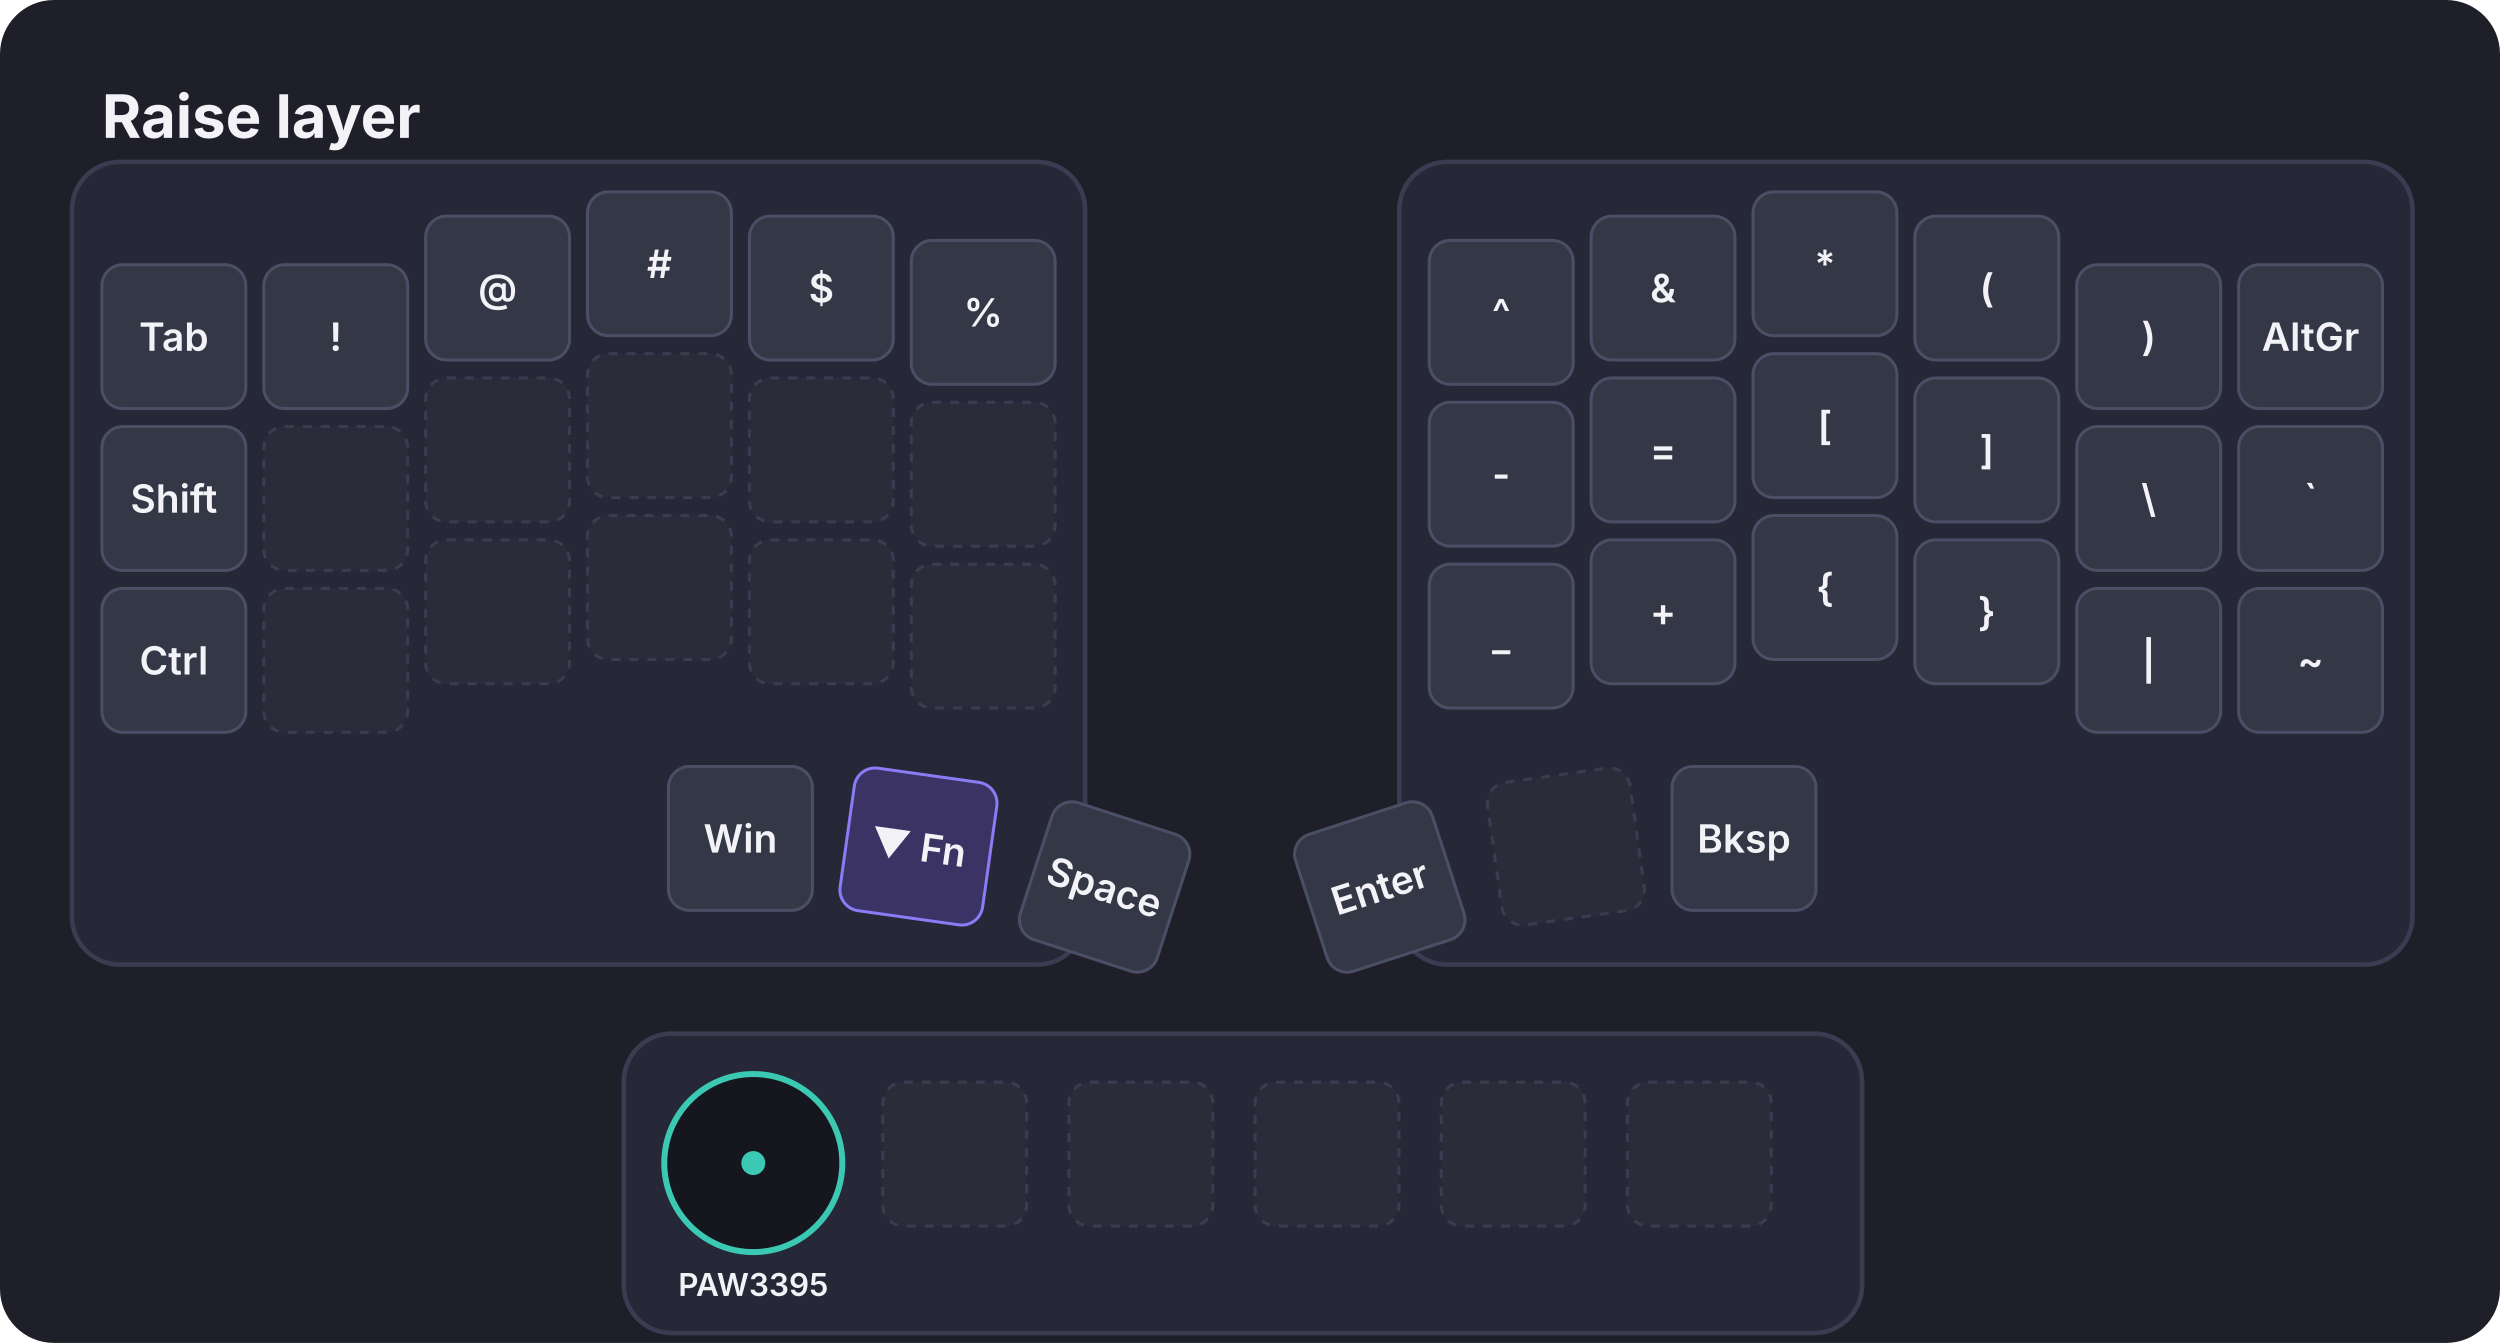
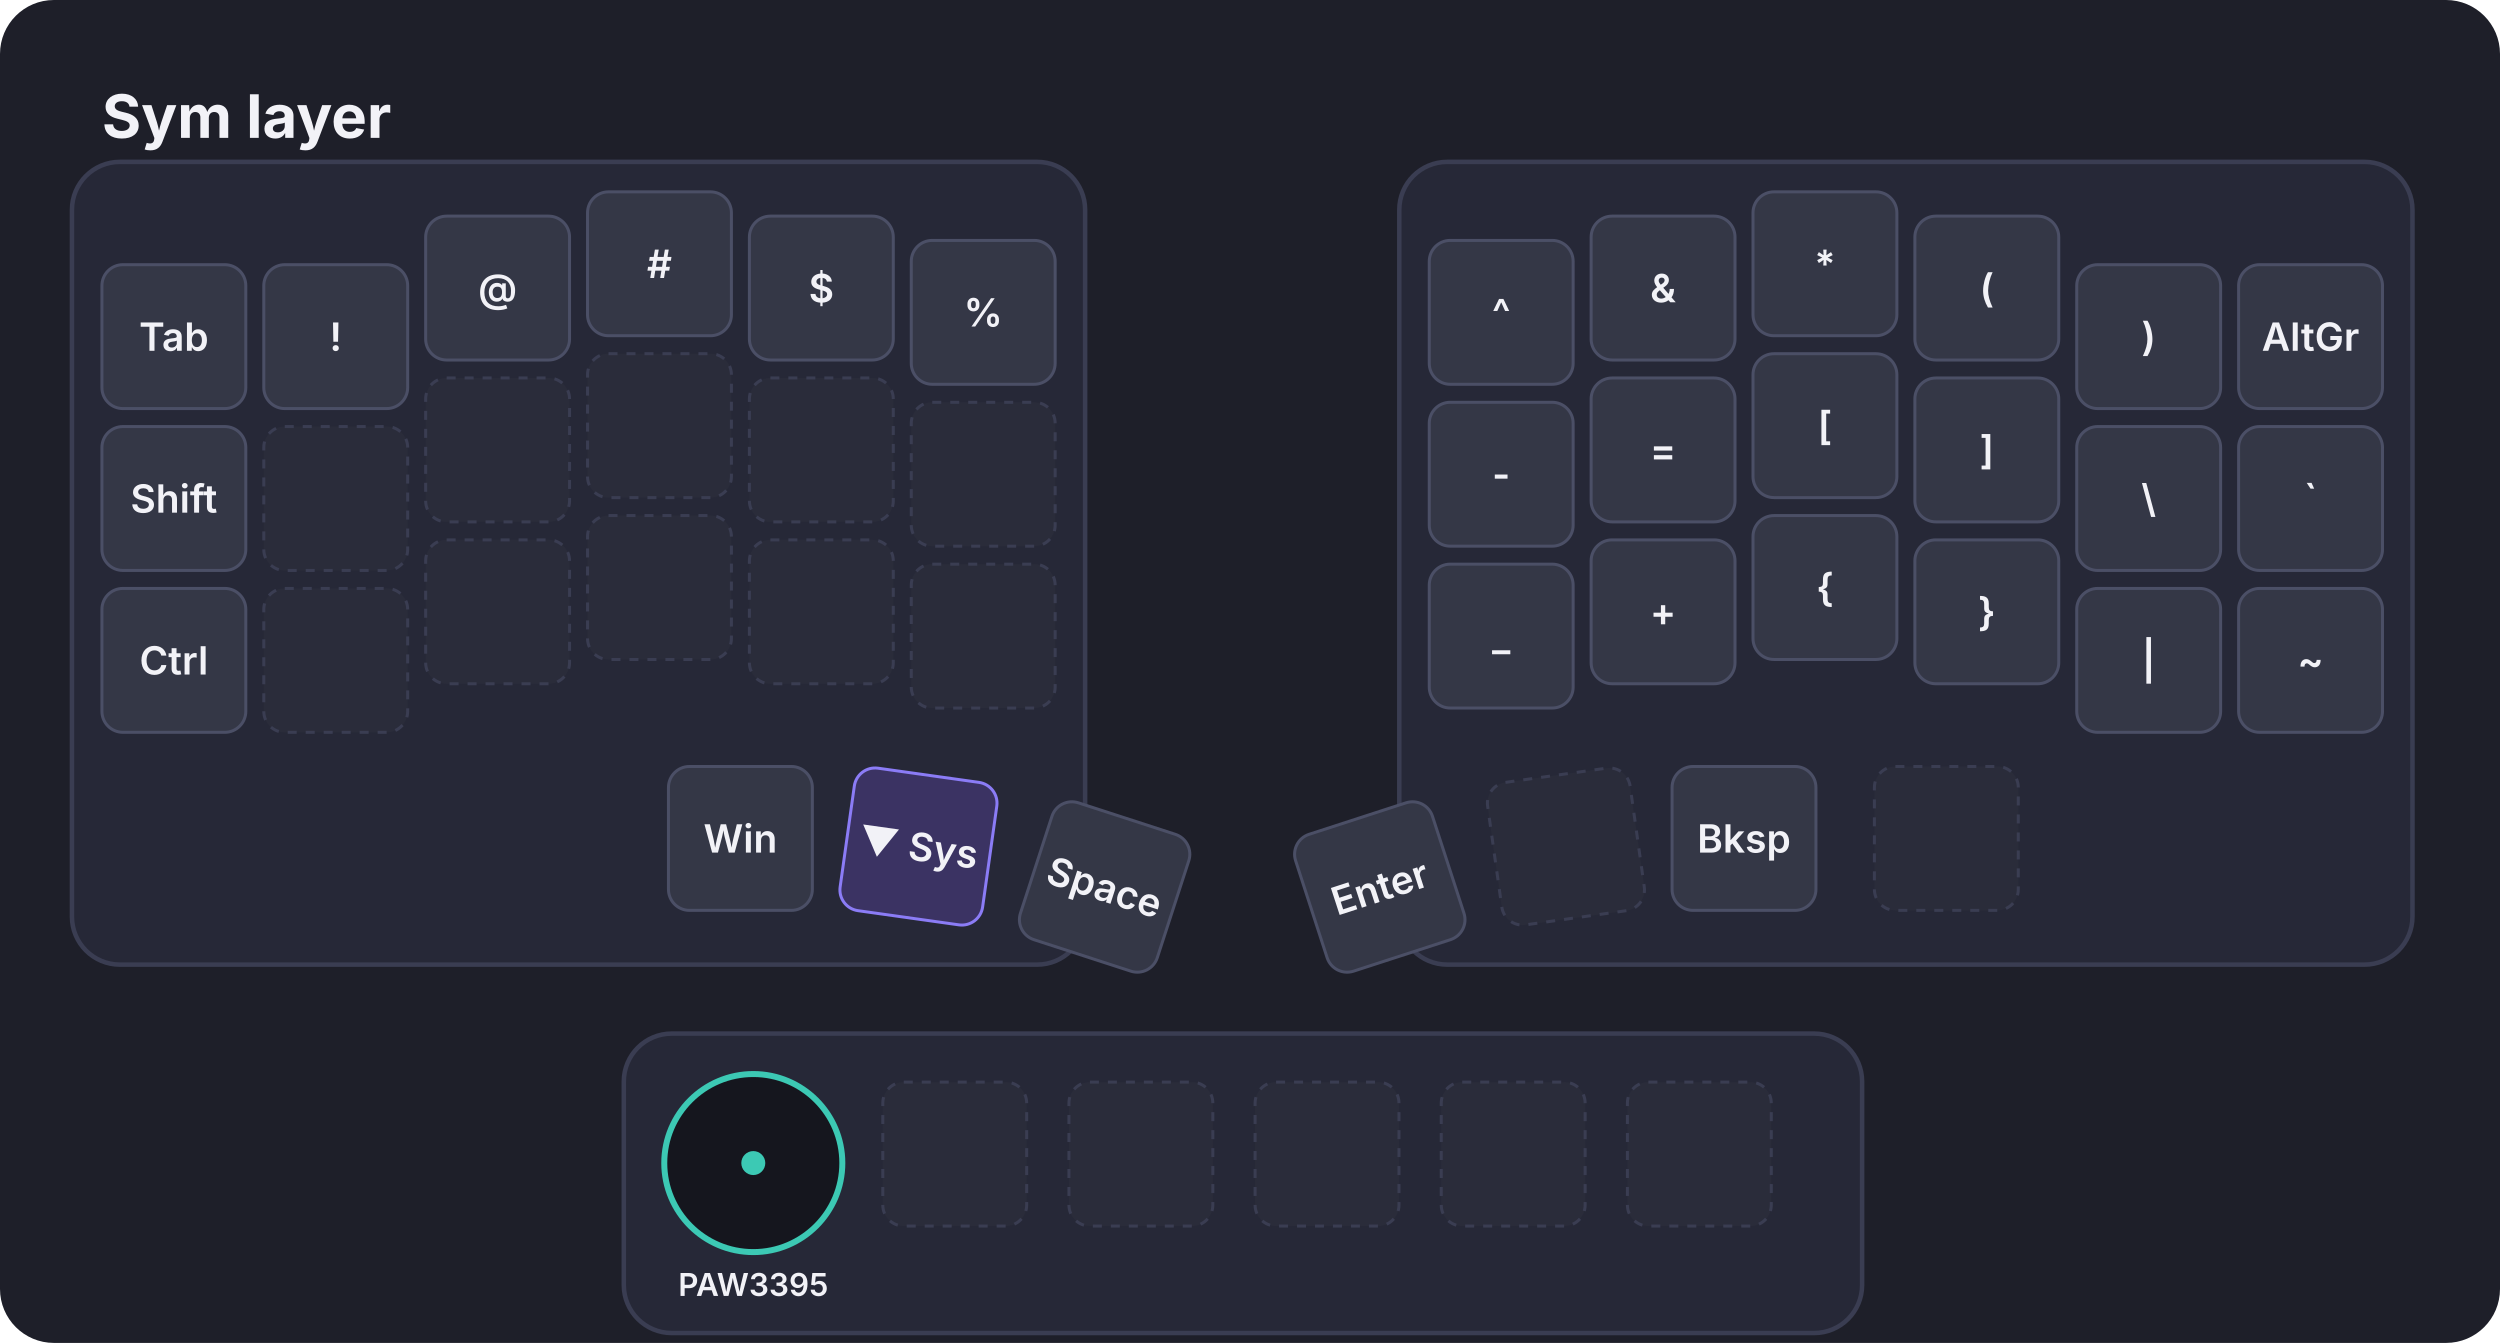
<svg xmlns="http://www.w3.org/2000/svg" width="834" height="448" viewBox="0 0 834 448">
  <style>
  .bg { fill: #1e1f29; }
  .half { fill: #262837; stroke: #3a3d52; stroke-width: 1.5; }
  .key { fill: #343746; stroke: #4b4f66; stroke-width: 1; }
  .lbl { fill: #f2f2f7; font: 600 13px 'Inter','Segoe UI',Helvetica,Arial,sans-serif; text-anchor: middle; dominant-baseline: central; }
  .small { font-size: 10.5px; }
  .title { fill: #f2f2f7; font: 700 20px 'Inter','Segoe UI',Helvetica,Arial,sans-serif; }
  .sub { fill: #9a9cb3; font: 500 12px 'Inter','Segoe UI',Helvetica,Arial,sans-serif; }
  .kind-layer { fill: #3b3363; stroke: #8b7cf6; }
  .kind-toggle { fill: #4a2a55; stroke: #e07cf6; }
  .kind-rgb { fill: #4a2236; stroke: #f57cb6; }
  .kind-mouse { fill: #1f4a4a; stroke: #3cc9b4; }
  .kind-bt { fill: #1f3a5c; stroke: #4c9cf5; }
  .kind-danger { fill: #5c1f2a; stroke: #f5576c; }
  .kind-macro { fill: #4d3d1d; stroke: #f5b84c; }
  .kind-trans { fill: #2a2c3a; stroke: #3a3d52; stroke-dasharray: 3 3; }
  .sensor { fill: #15161e; stroke: #3cc9b4; stroke-width: 2; }
  .sensor-dot { fill: #3cc9b4; }
  .wire { fill: none; stroke-width: 2.2; }
  .pin { fill: #f2f2f7; font: 500 11.5px 'JetBrains Mono','Fira Code',Menlo,monospace; dominant-baseline: central; }
  .pinbox { fill: #343746; stroke: #4b4f66; }
  .board { fill: #17351f; stroke: #3ccf6e; stroke-width: 2; }
</style>
  <rect class="bg" width="100%" height="100%" rx="18" />
-   <text class="title" x="34" y="46">Raise layer</text>
+   <text class="title" x="34" y="46">Sym layer</text>
  <rect class="half" x="24" y="54" width="338" height="267.8" rx="16" />
  <rect class="half" x="466.8" y="54" width="338" height="267.8" rx="16" />
  <rect class="half" x="208.1" y="344.8" width="413.1" height="99.9" rx="16" />
  <circle class="sensor" cx="251.3" cy="388.0" r="29.7" />
  <circle class="sensor-dot" cx="251.3" cy="388.0" r="4" />
  <text class="lbl small" x="251.3" y="428.5">PAW3395</text>
  <g>
    <rect class="key" x="34.0" y="88.3" width="48" height="48" rx="7" />
    <text class="lbl" x="58.0" y="112.3">Tab</text>
  </g>
  <g>
    <rect class="key" x="88.0" y="88.3" width="48" height="48" rx="7" />
    <text class="lbl" x="112.0" y="112.3">!</text>
  </g>
  <g>
    <rect class="key" x="142.0" y="72.1" width="48" height="48" rx="7" />
    <text class="lbl" x="166.0" y="96.1">@</text>
  </g>
  <g>
    <rect class="key" x="196.0" y="64.0" width="48" height="48" rx="7" />
    <text class="lbl" x="220.0" y="88.0">#</text>
  </g>
  <g>
    <rect class="key" x="250.0" y="72.1" width="48" height="48" rx="7" />
    <text class="lbl" x="274.0" y="96.1">$</text>
  </g>
  <g>
    <rect class="key" x="304.0" y="80.2" width="48" height="48" rx="7" />
    <text class="lbl" x="328.0" y="104.2">%</text>
  </g>
  <g>
    <rect class="key" x="476.8" y="80.2" width="48" height="48" rx="7" />
    <text class="lbl" x="500.8" y="104.2">^</text>
  </g>
  <g>
    <rect class="key" x="530.8" y="72.1" width="48" height="48" rx="7" />
    <text class="lbl" x="554.8" y="96.1">&amp;</text>
  </g>
  <g>
    <rect class="key" x="584.8" y="64.0" width="48" height="48" rx="7" />
    <text class="lbl" x="608.8" y="88.0">*</text>
  </g>
  <g>
    <rect class="key" x="638.8" y="72.1" width="48" height="48" rx="7" />
    <text class="lbl" x="662.8" y="96.1">(</text>
  </g>
  <g>
    <rect class="key" x="692.8" y="88.3" width="48" height="48" rx="7" />
    <text class="lbl" x="716.8" y="112.3">)</text>
  </g>
  <g>
    <rect class="key" x="746.8" y="88.3" width="48" height="48" rx="7" />
    <text class="lbl" x="770.8" y="112.3">AltGr</text>
  </g>
  <g>
    <rect class="key" x="34.0" y="142.3" width="48" height="48" rx="7" />
    <text class="lbl" x="58.0" y="166.3">Shift</text>
  </g>
  <g>
    <rect class="key kind-trans" x="88.0" y="142.3" width="48" height="48" rx="7" />
  </g>
  <g>
    <rect class="key kind-trans" x="142.0" y="126.1" width="48" height="48" rx="7" />
  </g>
  <g>
    <rect class="key kind-trans" x="196.0" y="118.0" width="48" height="48" rx="7" />
  </g>
  <g>
    <rect class="key kind-trans" x="250.0" y="126.1" width="48" height="48" rx="7" />
  </g>
  <g>
    <rect class="key kind-trans" x="304.0" y="134.2" width="48" height="48" rx="7" />
  </g>
  <g>
    <rect class="key" x="476.8" y="134.2" width="48" height="48" rx="7" />
    <text class="lbl" x="500.8" y="158.2">-</text>
  </g>
  <g>
    <rect class="key" x="530.8" y="126.1" width="48" height="48" rx="7" />
    <text class="lbl" x="554.8" y="150.1">=</text>
  </g>
  <g>
    <rect class="key" x="584.8" y="118.0" width="48" height="48" rx="7" />
    <text class="lbl" x="608.8" y="142.0">[</text>
  </g>
  <g>
    <rect class="key" x="638.8" y="126.1" width="48" height="48" rx="7" />
    <text class="lbl" x="662.8" y="150.1">]</text>
  </g>
  <g>
    <rect class="key" x="692.8" y="142.3" width="48" height="48" rx="7" />
    <text class="lbl" x="716.8" y="166.3">\</text>
  </g>
  <g>
    <rect class="key" x="746.8" y="142.3" width="48" height="48" rx="7" />
    <text class="lbl" x="770.8" y="166.3">`</text>
  </g>
  <g>
    <rect class="key" x="34.0" y="196.3" width="48" height="48" rx="7" />
    <text class="lbl" x="58.0" y="220.3">Ctrl</text>
  </g>
  <g>
    <rect class="key kind-trans" x="88.0" y="196.3" width="48" height="48" rx="7" />
  </g>
  <g>
    <rect class="key kind-trans" x="142.0" y="180.1" width="48" height="48" rx="7" />
  </g>
  <g>
    <rect class="key kind-trans" x="196.0" y="172.0" width="48" height="48" rx="7" />
  </g>
  <g>
    <rect class="key kind-trans" x="250.0" y="180.1" width="48" height="48" rx="7" />
  </g>
  <g>
    <rect class="key kind-trans" x="304.0" y="188.2" width="48" height="48" rx="7" />
  </g>
  <g>
    <rect class="key" x="476.8" y="188.2" width="48" height="48" rx="7" />
    <text class="lbl" x="500.8" y="212.2">_</text>
  </g>
  <g>
    <rect class="key" x="530.8" y="180.1" width="48" height="48" rx="7" />
    <text class="lbl" x="554.8" y="204.1">+</text>
  </g>
  <g>
    <rect class="key" x="584.8" y="172.0" width="48" height="48" rx="7" />
    <text class="lbl" x="608.8" y="196.0">{</text>
  </g>
  <g>
    <rect class="key" x="638.8" y="180.1" width="48" height="48" rx="7" />
    <text class="lbl" x="662.8" y="204.1">}</text>
  </g>
  <g>
    <rect class="key" x="692.8" y="196.3" width="48" height="48" rx="7" />
    <text class="lbl" x="716.8" y="220.3">|</text>
  </g>
  <g>
    <rect class="key" x="746.8" y="196.3" width="48" height="48" rx="7" />
    <text class="lbl" x="770.8" y="220.3">~</text>
  </g>
  <g>
    <rect class="key" x="223.0" y="255.7" width="48" height="48" rx="7" />
    <text class="lbl" x="247.0" y="279.7">Win</text>
  </g>
  <g transform="rotate(8 306.4 282.4)">
    <rect class="key kind-layer" x="282.4" y="258.4" width="48" height="48" rx="7" />
-     <text class="lbl" x="306.4" y="282.4">▼ Fn</text>
+     <text class="lbl" x="306.4" y="282.4">▼ Sys</text>
  </g>
  <g transform="rotate(18 368.5 295.9)">
    <rect class="key" x="344.5" y="271.9" width="48" height="48" rx="7" />
    <text class="lbl" x="368.5" y="295.9">Space</text>
  </g>
  <g transform="rotate(-18 460.3 295.9)">
    <rect class="key" x="436.3" y="271.9" width="48" height="48" rx="7" />
    <text class="lbl" x="460.3" y="295.9">Enter</text>
  </g>
  <g transform="rotate(-8 522.4 282.4)">
    <rect class="key kind-trans" x="498.4" y="258.4" width="48" height="48" rx="7" />
  </g>
  <g>
    <rect class="key" x="557.8" y="255.7" width="48" height="48" rx="7" />
    <text class="lbl" x="581.8" y="279.7">Bksp</text>
  </g>
  <g>
+     <rect class="key kind-trans" x="625.3" y="255.7" width="48" height="48" rx="7" />
+   </g>
+   <g>
    <rect class="key kind-trans" x="294.5" y="361.0" width="48" height="48" rx="7" />
  </g>
  <g>
    <rect class="key kind-trans" x="356.6" y="361.0" width="48" height="48" rx="7" />
  </g>
  <g>
    <rect class="key kind-trans" x="418.7" y="361.0" width="48" height="48" rx="7" />
  </g>
  <g>
    <rect class="key kind-trans" x="480.8" y="361.0" width="48" height="48" rx="7" />
  </g>
  <g>
    <rect class="key kind-trans" x="542.9" y="361.0" width="48" height="48" rx="7" />
  </g>
</svg>
